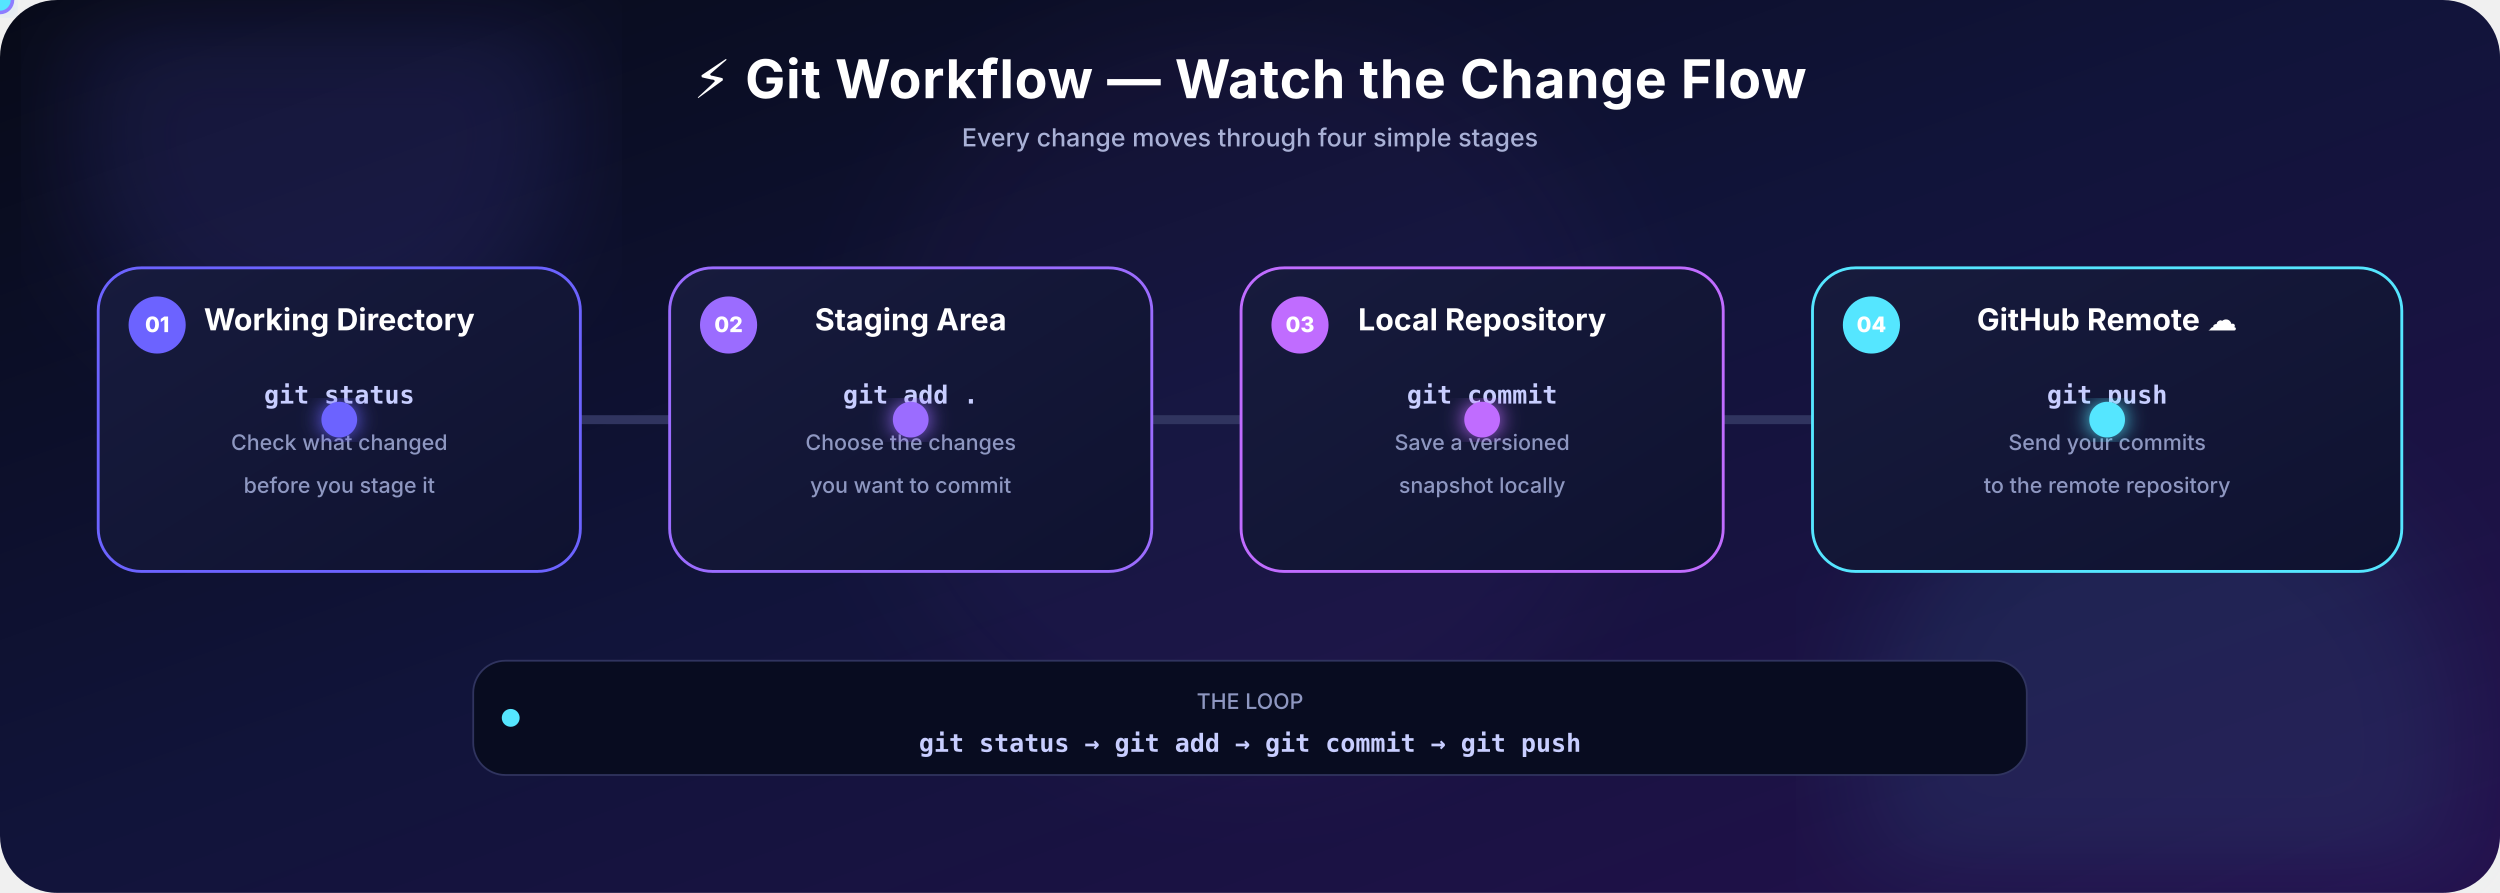
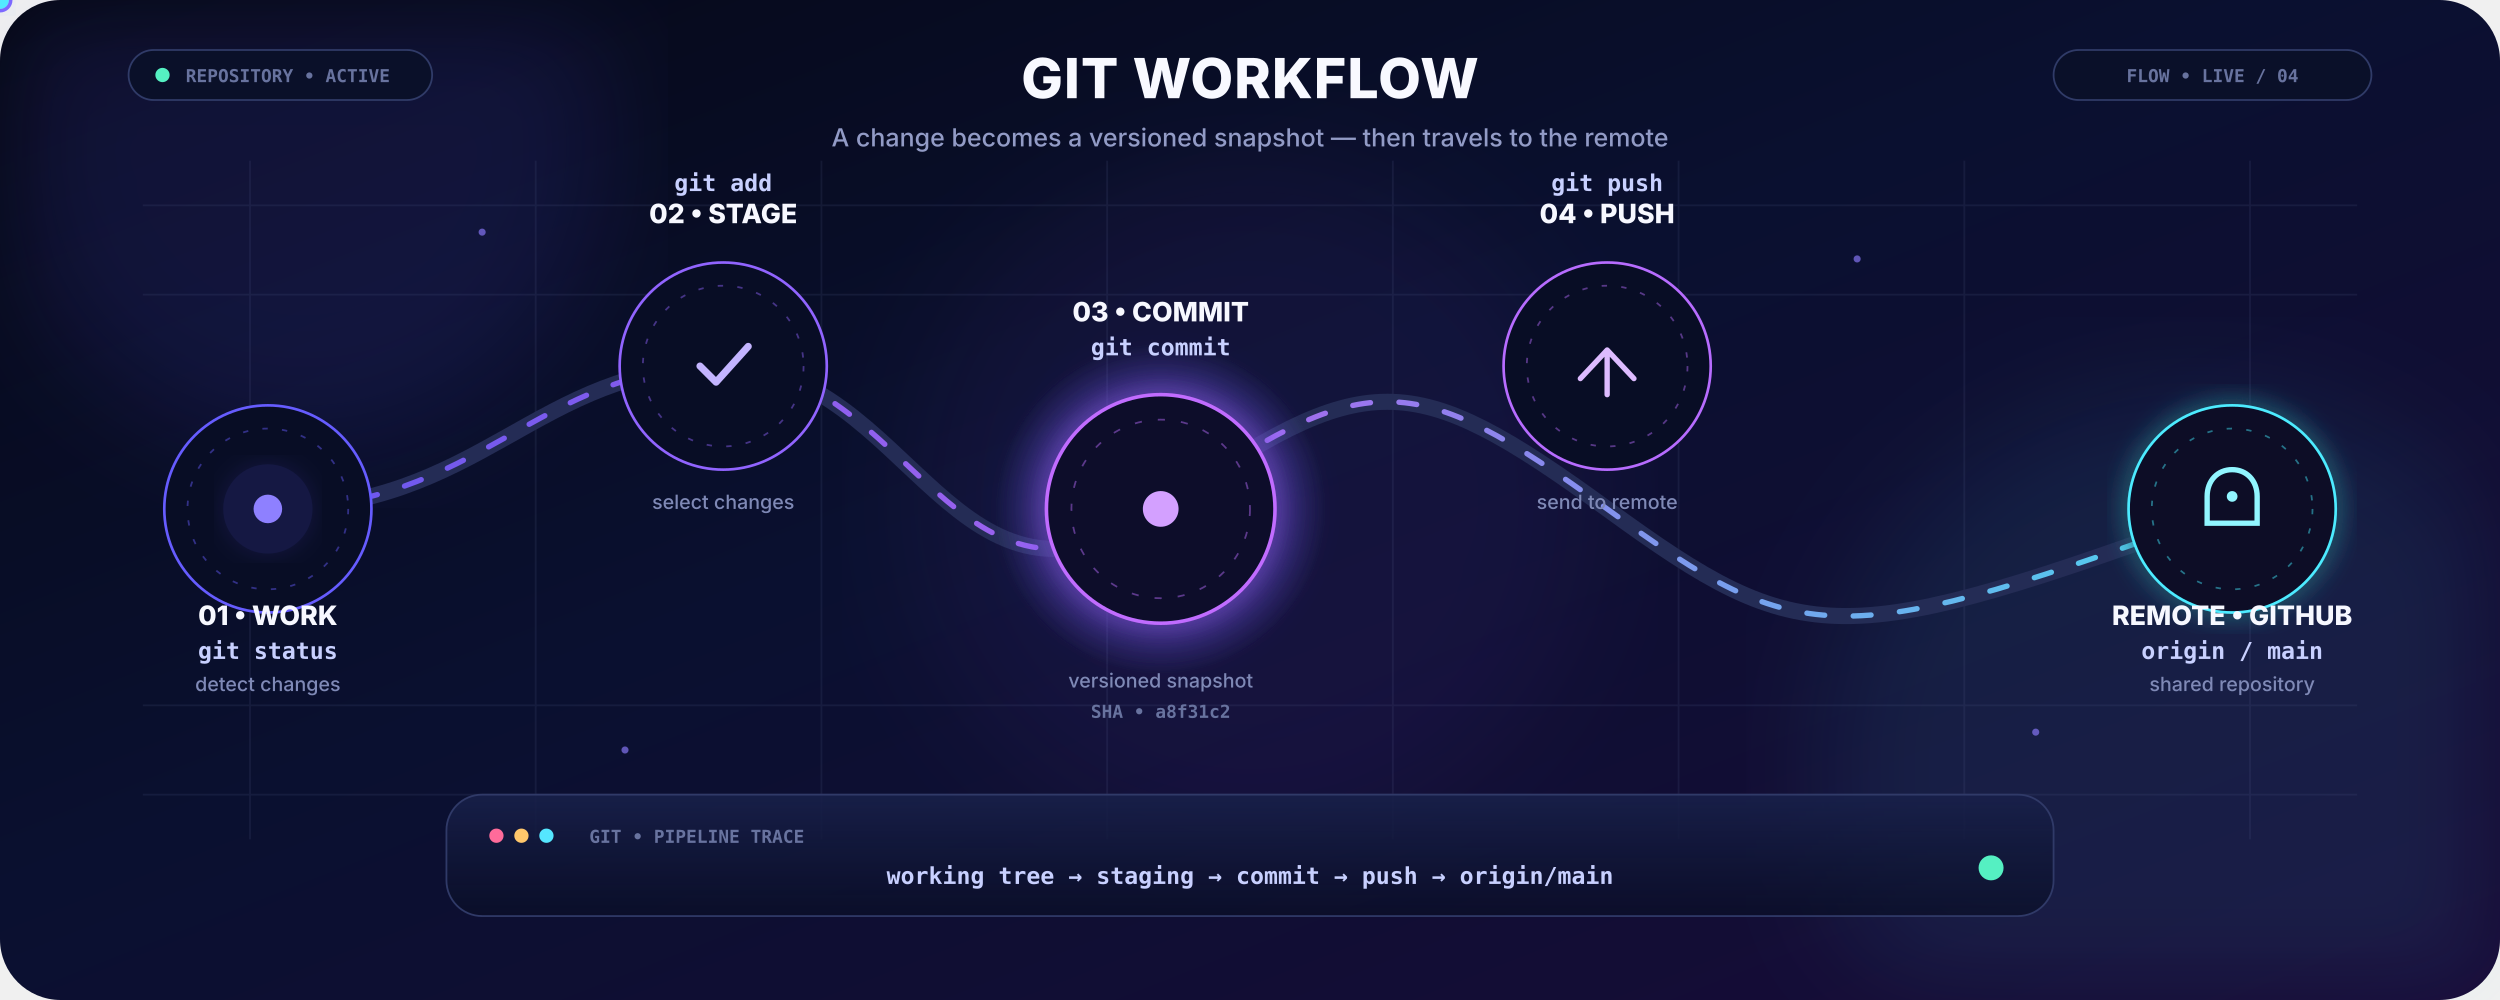
- <svg xmlns="http://www.w3.org/2000/svg" width="1400" height="500" viewBox="0 0 1400 500">
+ <svg xmlns="http://www.w3.org/2000/svg" width="1400" height="560" viewBox="0 0 1400 560">
  <defs>
    <linearGradient id="bg" x1="0" y1="0" x2="1" y2="1">
-       <stop stop-color="#070A18" />
-       <stop offset=".48" stop-color="#11143A" />
-       <stop offset="1" stop-color="#24104D" />
+       <stop stop-color="#050816" />
+       <stop offset=".45" stop-color="#0A1030" />
+       <stop offset="1" stop-color="#180B38" />
    </linearGradient>
-     <linearGradient id="flow" x1="0" y1="0" x2="1" y2="0">
-       <stop stop-color="#6C63FF" />
-       <stop offset=".5" stop-color="#C06CFF" />
-       <stop offset="1" stop-color="#55E6FF" />
+     <linearGradient id="energy" x1="0" y1="0" x2="1" y2="0">
+       <stop stop-color="#6E5BFF" />
+       <stop offset=".48" stop-color="#B66CFF" />
+       <stop offset="1" stop-color="#4DEBFF" />
    </linearGradient>
-     <linearGradient id="card" x1="0" y1="0" x2="1" y2="1">
-       <stop stop-color="#171B3D" />
-       <stop offset="1" stop-color="#0F1230" />
+     <linearGradient id="glass" x1="0" y1="0" x2="0" y2="1">
+       <stop stop-color="#18204A" stop-opacity=".9" />
+       <stop offset="1" stop-color="#090E26" stop-opacity=".72" />
    </linearGradient>
+     <radialGradient id="core">
+       <stop stop-color="#FFFFFF" />
+       <stop offset=".18" stop-color="#BFA9FF" />
+       <stop offset=".52" stop-color="#775CFF" stop-opacity=".7" />
+       <stop offset="1" stop-color="#775CFF" stop-opacity="0" />
+     </radialGradient>
    <filter id="glow">
-       <feGaussianBlur stdDeviation="6" result="b" />
+       <feGaussianBlur stdDeviation="7" result="b" />
      <feMerge>
        <feMergeNode in="b" />
        <feMergeNode in="SourceGraphic" />
      </feMerge>
    </filter>
-     <filter id="blur">
-       <feGaussianBlur stdDeviation="30" />
+     <filter id="soft">
+       <feGaussianBlur stdDeviation="32" />
    </filter>
    <style>
-     .title{font:700 30px system-ui,-apple-system,Segoe UI,sans-serif;fill:#fff;letter-spacing:.4px}.sub{font:500 14px system-ui,-apple-system,Segoe UI,sans-serif;fill:#A9B1D6}.label{font:700 17px system-ui,-apple-system,Segoe UI,sans-serif;fill:#fff}.cmd{font:600 14px ui-monospace,SFMono-Regular,Menlo,monospace;fill:#C8CEFF}.hint{font:500 12px system-ui,-apple-system,Segoe UI,sans-serif;fill:#8E97C1}.num{font:800 12px system-ui,-apple-system,Segoe UI,sans-serif;fill:#fff}
+     .title{font:800 31px system-ui,-apple-system,Segoe UI,sans-serif;fill:#F8F9FF;letter-spacing:.6px}.sub{font:500 14px system-ui,-apple-system,Segoe UI,sans-serif;fill:#929BC6}.stage{font:800 15px system-ui,-apple-system,Segoe UI,sans-serif;fill:#F7F8FF}.small{font:500 11px system-ui,-apple-system,Segoe UI,sans-serif;fill:#7F89B6}.cmd{font:650 13px ui-monospace,SFMono-Regular,Menlo,monospace;fill:#C8D0FF}.tiny{font:600 10px ui-monospace,SFMono-Regular,Menlo,monospace;fill:#68739F}.num{font:800 10px system-ui,-apple-system,Segoe UI,sans-serif;fill:#FFF}
  </style>
  </defs>
-   <rect width="1400" height="500" rx="32" fill="url(#bg)" />
-   <circle cx="180" cy="70" r="140" fill="#6C63FF" opacity=".13" filter="url(#blur)" />
-   <circle cx="1210" cy="420" r="170" fill="#55E6FF" opacity=".08" filter="url(#blur)" />
-   <circle cx="700" cy="220" r="210" fill="#A85CFF" opacity=".045" filter="url(#blur)" />
-   <text x="700" y="55" text-anchor="middle" class="title">⚡ Git Workflow — Watch the Change Flow</text>
-   <text x="700" y="82" text-anchor="middle" class="sub">Every change moves through four simple stages</text>
-   <path d="M150 235 H1250" stroke="#30345F" stroke-width="5" stroke-linecap="round" />
-   <path d="M150 235 H1250" stroke="url(#flow)" stroke-width="3" stroke-linecap="round" stroke-dasharray="12 14" opacity=".75">
-     <animate attributeName="stroke-dashoffset" from="0" to="-52" dur="1.4s" repeatCount="indefinite" />
+   <rect width="1400" height="560" rx="34" fill="url(#bg)" />
+   <circle cx="170" cy="80" r="170" fill="#6257FF" opacity=".12" filter="url(#soft)" />
+   <circle cx="1230" cy="430" r="210" fill="#4DEBFF" opacity=".08" filter="url(#soft)" />
+   <circle cx="700" cy="280" r="190" fill="#9D5CFF" opacity=".055" filter="url(#soft)" />
+   <g opacity=".16" stroke="#56608D" stroke-width="1">
+     <path d="M80 115H1320M80 165H1320M80 395H1320M80 445H1320" />
+     <path d="M140 90V470M300 90V470M460 90V470M620 90V470M780 90V470M940 90V470M1100 90V470M1260 90V470" />
+   </g>
+   <text x="700" y="55" text-anchor="middle" class="title">GIT WORKFLOW</text>
+   <text x="700" y="82" text-anchor="middle" class="sub">A change becomes a versioned snapshot — then travels to the remote</text>
+   <g>
+     <rect x="72" y="28" width="170" height="28" rx="14" fill="#0A1029" stroke="#303B68" />
+     <circle cx="91" cy="42" r="4" fill="#55F0C2">
+       <animate attributeName="opacity" values="1;.25;1" dur="1.2s" repeatCount="indefinite" />
+     </circle>
+     <text x="104" y="46" class="tiny">REPOSITORY • ACTIVE</text>
+     <rect x="1150" y="28" width="178" height="28" rx="14" fill="#0A1029" stroke="#303B68" />
+     <text x="1239" y="46" text-anchor="middle" class="tiny">FLOW • LIVE / 04</text>
+   </g>
+   <path d="M150 285 C270 285 300 205 405 205 S535 365 650 285 S790 205 900 285 S1030 365 1250 285" fill="none" stroke="#242C55" stroke-width="9" stroke-linecap="round" />
+   <path d="M150 285 C270 285 300 205 405 205 S535 365 650 285 S790 205 900 285 S1030 365 1250 285" fill="none" stroke="url(#energy)" stroke-width="3" stroke-linecap="round" stroke-dasharray="10 16" opacity=".9">
+     <animate attributeName="stroke-dashoffset" from="0" to="-52" dur="1.1s" repeatCount="indefinite" />
  </path>
  <g filter="url(#glow)">
-     <circle r="8" fill="#8D7BFF">
-       <animateMotion dur="3.2s" repeatCount="indefinite" path="M150 235 H1250" />
+     <circle r="7" fill="#7D68FF">
+       <animateMotion dur="4.2s" repeatCount="indefinite" path="M150 285 C270 285 300 205 405 205 S535 365 650 285 S790 205 900 285 S1030 365 1250 285" />
    </circle>
-     <circle r="5" fill="#D18CFF">
-       <animateMotion dur="3.2s" begin=".8s" repeatCount="indefinite" path="M150 235 H1250" />
+     <circle r="5" fill="#C27BFF">
+       <animateMotion dur="4.2s" begin="1.4s" repeatCount="indefinite" path="M150 285 C270 285 300 205 405 205 S535 365 650 285 S790 205 900 285 S1030 365 1250 285" />
    </circle>
-     <circle r="6" fill="#55E6FF">
-       <animateMotion dur="3.2s" begin="1.6s" repeatCount="indefinite" path="M150 235 H1250" />
+     <circle r="5" fill="#52E9FF">
+       <animateMotion dur="4.2s" begin="2.8s" repeatCount="indefinite" path="M150 285 C270 285 300 205 405 205 S535 365 650 285 S790 205 900 285 S1030 365 1250 285" />
    </circle>
  </g>
  <g>
-     <rect x="55" y="150" width="270" height="170" rx="24" fill="url(#card)" stroke="#6C63FF" stroke-width="1.6" />
-     <circle cx="88" cy="182" r="16" fill="#6C63FF" />
-     <text x="88" y="186" text-anchor="middle" class="num">01</text>
-     <text x="190" y="185" text-anchor="middle" class="label">Working Directory</text>
-     <text x="190" y="226" text-anchor="middle" class="cmd">git status</text>
-     <text x="190" y="252" text-anchor="middle" class="hint">Check what changed</text>
-     <text x="190" y="276" text-anchor="middle" class="hint">before you stage it</text>
-     <rect x="375" y="150" width="270" height="170" rx="24" fill="url(#card)" stroke="#9B6CFF" stroke-width="1.6" />
-     <circle cx="408" cy="182" r="16" fill="#9B6CFF" />
-     <text x="408" y="186" text-anchor="middle" class="num">02</text>
-     <text x="510" y="185" text-anchor="middle" class="label">Staging Area</text>
-     <text x="510" y="226" text-anchor="middle" class="cmd">git add .</text>
-     <text x="510" y="252" text-anchor="middle" class="hint">Choose the changes</text>
-     <text x="510" y="276" text-anchor="middle" class="hint">you want to commit</text>
-     <rect x="695" y="150" width="270" height="170" rx="24" fill="url(#card)" stroke="#C06CFF" stroke-width="1.6" />
-     <circle cx="728" cy="182" r="16" fill="#C06CFF" />
-     <text x="728" y="186" text-anchor="middle" class="num">03</text>
-     <text x="830" y="185" text-anchor="middle" class="label">Local Repository</text>
-     <text x="830" y="226" text-anchor="middle" class="cmd">git commit</text>
-     <text x="830" y="252" text-anchor="middle" class="hint">Save a versioned</text>
-     <text x="830" y="276" text-anchor="middle" class="hint">snapshot locally</text>
-     <rect x="1015" y="150" width="330" height="170" rx="24" fill="url(#card)" stroke="#55E6FF" stroke-width="1.6" />
-     <circle cx="1048" cy="182" r="16" fill="#55E6FF" />
-     <text x="1048" y="186" text-anchor="middle" class="num">04</text>
-     <text x="1180" y="185" text-anchor="middle" class="label">GitHub Remote ☁</text>
-     <text x="1180" y="226" text-anchor="middle" class="cmd">git push</text>
-     <text x="1180" y="252" text-anchor="middle" class="hint">Send your commits</text>
-     <text x="1180" y="276" text-anchor="middle" class="hint">to the remote repository</text>
+     <circle cx="150" cy="285" r="58" fill="#080D25" stroke="#665CFF" stroke-width="1.5" />
+     <circle cx="150" cy="285" r="45" fill="none" stroke="#665CFF" opacity=".45" stroke-dasharray="3 8">
+       <animateTransform attributeName="transform" type="rotate" from="0 150 285" to="360 150 285" dur="8s" repeatCount="indefinite" />
+     </circle>
+     <circle cx="150" cy="285" r="25" fill="#665CFF" opacity=".14" filter="url(#glow)" />
+     <circle cx="150" cy="285" r="8" fill="#8E80FF">
+       <animate attributeName="r" values="7;11;7" dur="1.4s" repeatCount="indefinite" />
+     </circle>
+     <text x="150" y="350" text-anchor="middle" class="stage">01 • WORK</text>
+     <text x="150" y="369" text-anchor="middle" class="cmd">git status</text>
+     <text x="150" y="387" text-anchor="middle" class="small">detect changes</text>
+   </g>
+   <g>
+     <circle cx="405" cy="205" r="58" fill="#080D25" stroke="#9164FF" stroke-width="1.5" />
+     <circle cx="405" cy="205" r="45" fill="none" stroke="#9164FF" opacity=".45" stroke-dasharray="3 8">
+       <animateTransform attributeName="transform" type="rotate" from="360 405 205" to="0 405 205" dur="7s" repeatCount="indefinite" />
+     </circle>
+     <path d="M392 205l9 9 18-20" fill="none" stroke="#C3B4FF" stroke-width="4" stroke-linecap="round" stroke-linejoin="round" />
+     <text x="405" y="125" text-anchor="middle" class="stage">02 • STAGE</text>
+     <text x="405" y="107" text-anchor="middle" class="cmd">git add</text>
+     <text x="405" y="285" text-anchor="middle" class="small">select changes</text>
  </g>
  <g filter="url(#glow)">
-     <circle cx="190" cy="235" r="10" fill="#6C63FF">
-       <animate attributeName="r" values="8;12;8" dur="1.4s" repeatCount="indefinite" />
+     <circle cx="650" cy="285" r="92" fill="url(#core)" opacity=".5" />
+     <circle cx="650" cy="285" r="64" fill="#0A0E2A" stroke="#C16CFF" stroke-width="2" />
+     <circle cx="650" cy="285" r="50" fill="none" stroke="#C16CFF" opacity=".45" stroke-dasharray="4 9">
+       <animateTransform attributeName="transform" type="rotate" from="0 650 285" to="360 650 285" dur="6s" repeatCount="indefinite" />
    </circle>
-     <circle cx="510" cy="235" r="10" fill="#9B6CFF">
-       <animate attributeName="r" values="8;12;8" dur="1.4s" begin=".35s" repeatCount="indefinite" />
-     </circle>
-     <circle cx="830" cy="235" r="10" fill="#C06CFF">
-       <animate attributeName="r" values="8;12;8" dur="1.4s" begin=".7s" repeatCount="indefinite" />
-     </circle>
-     <circle cx="1180" cy="235" r="10" fill="#55E6FF">
-       <animate attributeName="r" values="8;12;8" dur="1.4s" begin="1.05s" repeatCount="indefinite" />
+     <circle cx="650" cy="285" r="10" fill="#D3A0FF">
+       <animate attributeName="r" values="8;13;8" dur="1.2s" repeatCount="indefinite" />
    </circle>
  </g>
-   <rect x="265" y="370" width="870" height="64" rx="18" fill="#080C20" stroke="#30345F" />
-   <text x="700" y="397" text-anchor="middle" class="hint">THE LOOP</text>
-   <text x="700" y="421" text-anchor="middle" class="cmd">git status   →   git add   →   git commit   →   git push</text>
-   <circle cx="286" cy="402" r="5" fill="#55E6FF">
-     <animate attributeName="opacity" values="1;.2;1" dur="1s" repeatCount="indefinite" />
-   </circle>
+   <text x="650" y="180" text-anchor="middle" class="stage">03 • COMMIT</text>
+   <text x="650" y="199" text-anchor="middle" class="cmd">git commit</text>
+   <text x="650" y="385" text-anchor="middle" class="small">versioned snapshot</text>
+   <text x="650" y="402" text-anchor="middle" class="tiny">SHA • a8f31c2</text>
+   <g>
+     <circle cx="900" cy="205" r="58" fill="#080D25" stroke="#B76CFF" stroke-width="1.5" />
+     <circle cx="900" cy="205" r="45" fill="none" stroke="#B76CFF" opacity=".45" stroke-dasharray="3 8">
+       <animateTransform attributeName="transform" type="rotate" from="0 900 205" to="360 900 205" dur="8s" repeatCount="indefinite" />
+     </circle>
+     <path d="M885 212l15-16 15 16M900 196v25" fill="none" stroke="#DDBBFF" stroke-width="3" stroke-linecap="round" stroke-linejoin="round" />
+     <text x="900" y="125" text-anchor="middle" class="stage">04 • PUSH</text>
+     <text x="900" y="107" text-anchor="middle" class="cmd">git push</text>
+     <text x="900" y="285" text-anchor="middle" class="small">send to remote</text>
+   </g>
+   <g filter="url(#glow)">
+     <circle cx="1250" cy="285" r="58" fill="#080D25" stroke="#4DEBFF" stroke-width="1.5" />
+     <circle cx="1250" cy="285" r="45" fill="none" stroke="#4DEBFF" opacity=".45" stroke-dasharray="3 8">
+       <animateTransform attributeName="transform" type="rotate" from="360 1250 285" to="0 1250 285" dur="7s" repeatCount="indefinite" />
+     </circle>
+     <path d="M1236 278c0-9 6-15 14-15s14 6 14 15v15h-28z" fill="none" stroke="#91F5FF" stroke-width="3" />
+     <circle cx="1250" cy="278" r="3" fill="#91F5FF" />
+   </g>
+   <text x="1250" y="350" text-anchor="middle" class="stage">REMOTE • GITHUB</text>
+   <text x="1250" y="369" text-anchor="middle" class="cmd">origin / main</text>
+   <text x="1250" y="387" text-anchor="middle" class="small">shared repository</text>
+   <g>
+     <rect x="250" y="445" width="900" height="68" rx="20" fill="url(#glass)" stroke="#303A68" />
+     <circle cx="278" cy="468" r="4" fill="#FF6B9A" />
+     <circle cx="292" cy="468" r="4" fill="#FFC76B" />
+     <circle cx="306" cy="468" r="4" fill="#55E6FF" />
+     <text x="330" y="472" class="tiny">GIT • PIPELINE TRACE</text>
+     <text x="700" y="495" text-anchor="middle" class="cmd">working tree  →  staging  →  commit  →  push  →  origin/main</text>
+     <circle cx="1115" cy="486" r="7" fill="#55F0C2">
+       <animate attributeName="opacity" values="1;.2;1" dur="1s" repeatCount="indefinite" />
+     </circle>
+   </g>
+   <g fill="#8D7BFF" opacity=".65">
+     <circle cx="270" cy="130" r="2">
+       <animate attributeName="cy" values="130;115;130" dur="2.4s" repeatCount="indefinite" />
+     </circle>
+     <circle cx="1040" cy="145" r="2">
+       <animate attributeName="cy" values="145;128;145" dur="2.8s" repeatCount="indefinite" />
+     </circle>
+     <circle cx="1140" cy="410" r="2">
+       <animate attributeName="cy" values="410;394;410" dur="2.2s" repeatCount="indefinite" />
+     </circle>
+     <circle cx="350" cy="420" r="2">
+       <animate attributeName="cy" values="420;402;420" dur="3s" repeatCount="indefinite" />
+     </circle>
+   </g>
</svg>
